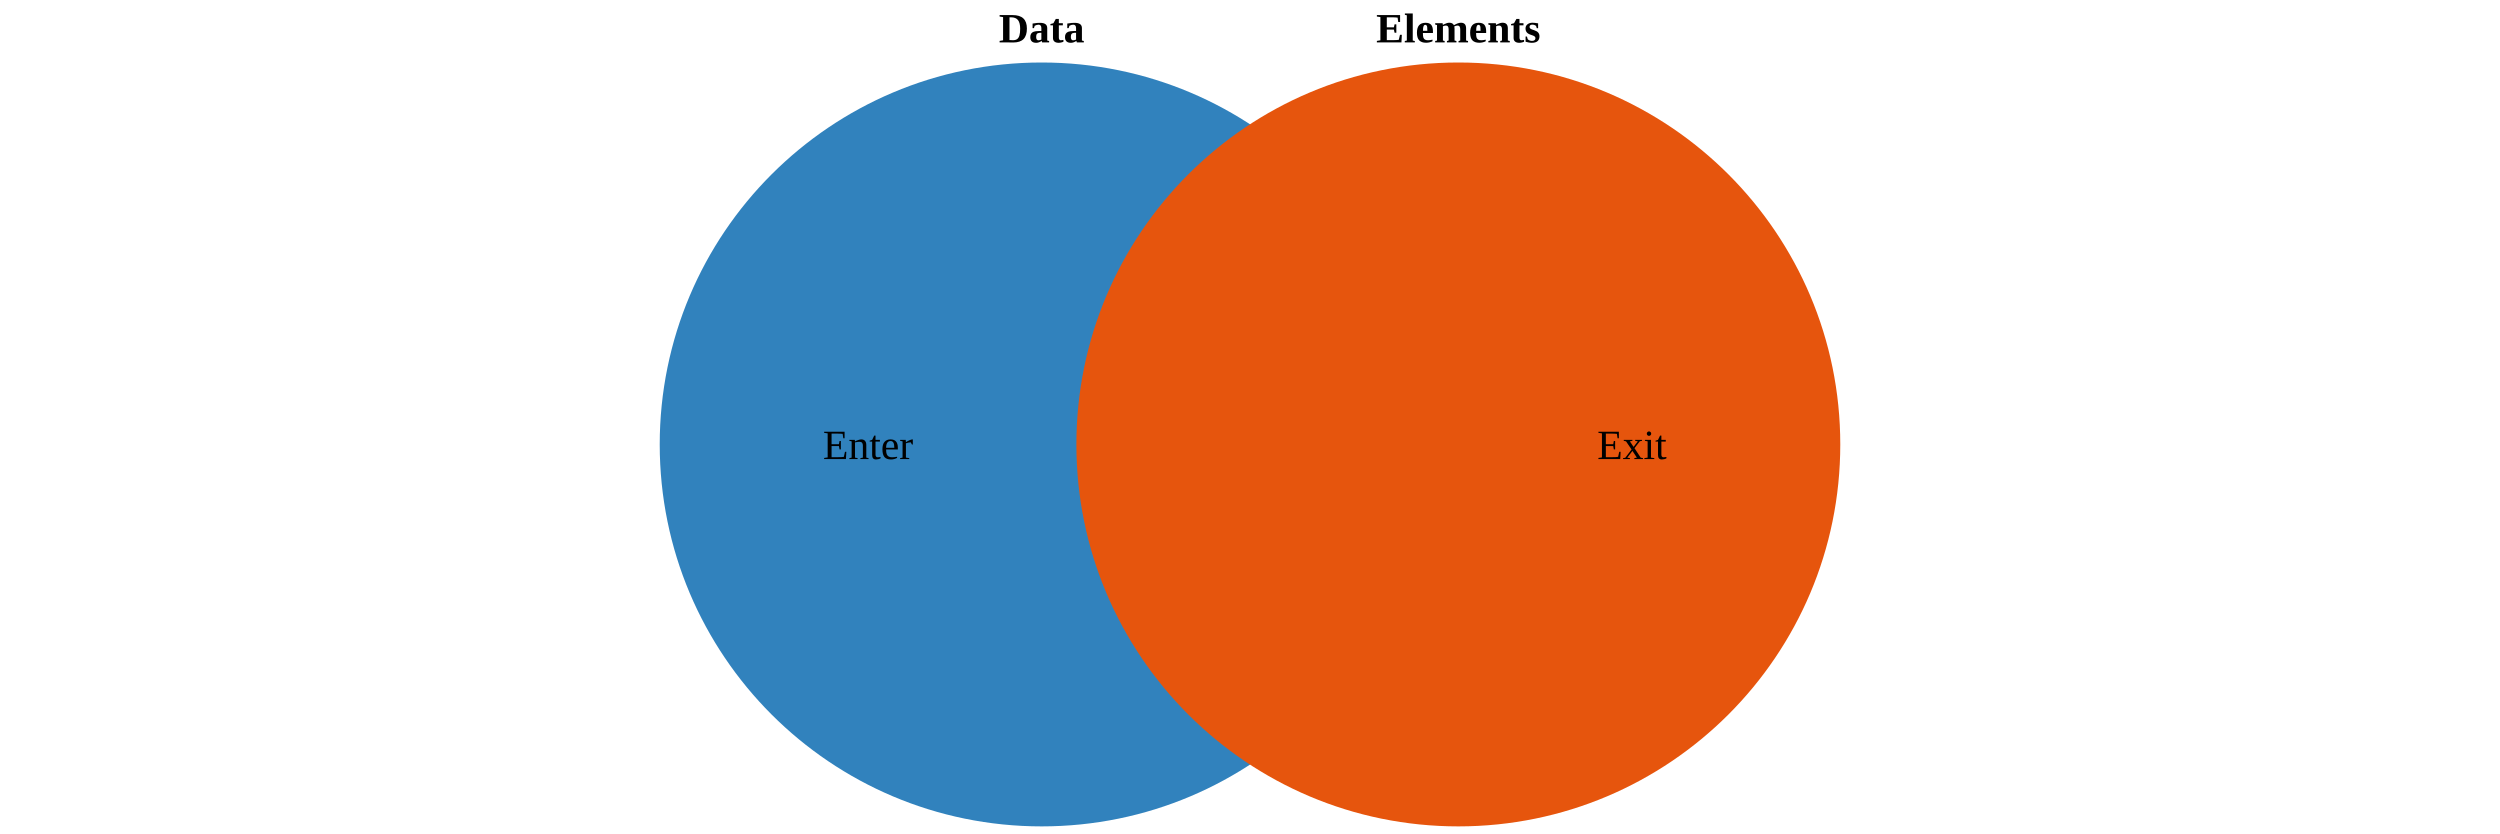
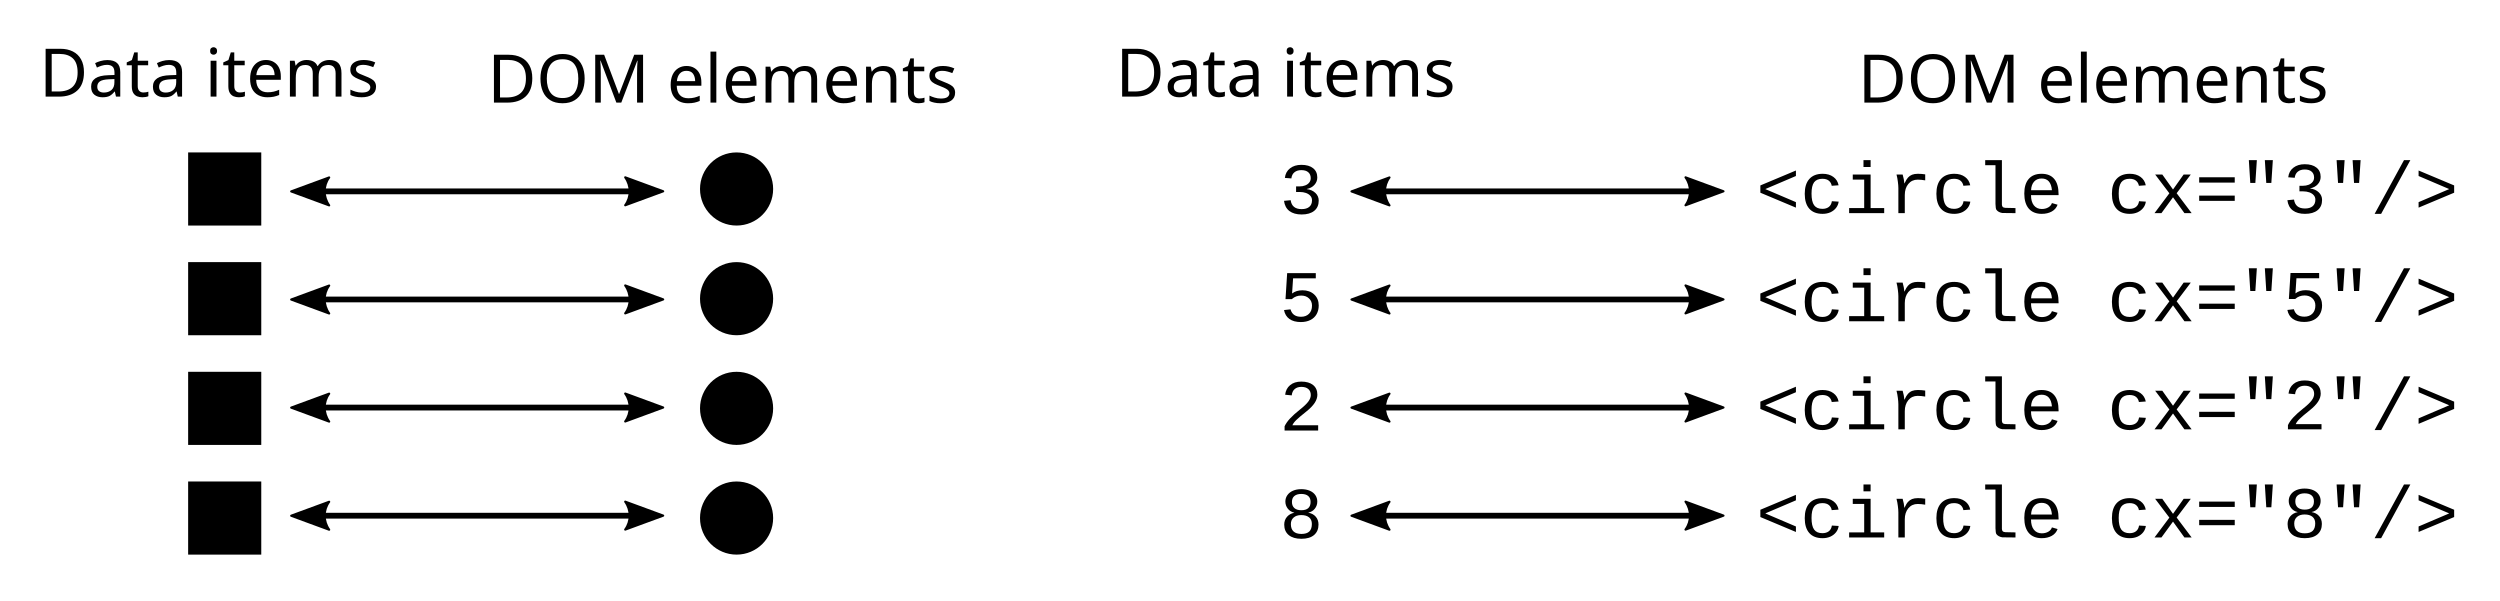
- <svg width="720" height="240">
-   <g transform="translate(0,128)">
-     <g transform="translate(300)">
-       <circle r="110" style="fill: rgb(49, 130, 189);" />
-       <text y="-120" dy=".35em" text-anchor="middle" style="font-weight: bold;">Data</text>
-       <text x="-50" dy=".35em" text-anchor="middle">Enter</text>
-     </g>
-     <text x="360" dy=".35em" text-anchor="middle">Update</text>
-     <g transform="translate(420)">
-       <circle r="110" style="fill: rgb(230, 85, 13);" />
-       <text y="-120" dy=".35em" text-anchor="middle" style="font-weight: bold;">Elements</text>
-       <text x="50" dy=".35em" text-anchor="middle">Exit</text>
-     </g>
+ <svg xmlns="http://www.w3.org/2000/svg" width="547.01" height="131.351" viewBox="0 0 547.01 131.351" version="1.1" id="svg8">
+   <defs id="defs2">
+     <marker style="overflow:visible" id="marker8169" refX="0" refY="0" orient="auto">
+       <path transform="scale(-0.6)" d="M 8.719,4.034 -2.207,0.016 8.719,-4.002 c -1.745,2.372 -1.735,5.617 -6e-7,8.035 z" style="fill:#000000;fill-opacity:1;fill-rule:evenodd;stroke:#000000;stroke-width:0.625;stroke-linejoin:round;stroke-opacity:1" id="path8167" />
+     </marker>
+     <marker style="overflow:visible" id="marker8039" refX="0" refY="0" orient="auto">
+       <path transform="scale(0.6)" d="M 8.719,4.034 -2.207,0.016 8.719,-4.002 c -1.745,2.372 -1.735,5.617 -6e-7,8.035 z" style="fill:#000000;fill-opacity:1;fill-rule:evenodd;stroke:#000000;stroke-width:0.625;stroke-linejoin:round;stroke-opacity:1" id="path8037" />
+     </marker>
+     <marker style="overflow:visible" id="marker7903" refX="0" refY="0" orient="auto">
+       <path transform="scale(-0.6)" d="M 8.719,4.034 -2.207,0.016 8.719,-4.002 c -1.745,2.372 -1.735,5.617 -6e-7,8.035 z" style="fill:#000000;fill-opacity:1;fill-rule:evenodd;stroke:#000000;stroke-width:0.625;stroke-linejoin:round;stroke-opacity:1" id="path7901" />
+     </marker>
+     <marker style="overflow:visible" id="marker7785" refX="0" refY="0" orient="auto">
+       <path transform="scale(0.6)" d="M 8.719,4.034 -2.207,0.016 8.719,-4.002 c -1.745,2.372 -1.735,5.617 -6e-7,8.035 z" style="fill:#000000;fill-opacity:1;fill-rule:evenodd;stroke:#000000;stroke-width:0.625;stroke-linejoin:round;stroke-opacity:1" id="path7783" />
+     </marker>
+     <marker orient="auto" refY="0" refX="0" id="marker7649" style="overflow:visible">
+       <path id="path7647" style="fill:#000000;fill-opacity:1;fill-rule:evenodd;stroke:#000000;stroke-width:0.625;stroke-linejoin:round;stroke-opacity:1" d="M 8.719,4.034 -2.207,0.016 8.719,-4.002 c -1.745,2.372 -1.735,5.617 -6e-7,8.035 z" transform="scale(-0.6)" />
+     </marker>
+     <marker orient="auto" refY="0" refX="0" id="marker7543" style="overflow:visible">
+       <path id="path7541" style="fill:#000000;fill-opacity:1;fill-rule:evenodd;stroke:#000000;stroke-width:0.625;stroke-linejoin:round;stroke-opacity:1" d="M 8.719,4.034 -2.207,0.016 8.719,-4.002 c -1.745,2.372 -1.735,5.617 -6e-7,8.035 z" transform="scale(0.6)" />
+     </marker>
+     <marker style="overflow:visible" id="marker7419" refX="0" refY="0" orient="auto">
+       <path transform="scale(-0.6)" d="M 8.719,4.034 -2.207,0.016 8.719,-4.002 c -1.745,2.372 -1.735,5.617 -6e-7,8.035 z" style="fill:#000000;fill-opacity:1;fill-rule:evenodd;stroke:#000000;stroke-width:0.625;stroke-linejoin:round;stroke-opacity:1" id="path7417" />
+     </marker>
+     <marker style="overflow:visible" id="marker7325" refX="0" refY="0" orient="auto">
+       <path transform="scale(0.6)" d="M 8.719,4.034 -2.207,0.016 8.719,-4.002 c -1.745,2.372 -1.735,5.617 -6e-7,8.035 z" style="fill:#000000;fill-opacity:1;fill-rule:evenodd;stroke:#000000;stroke-width:0.625;stroke-linejoin:round;stroke-opacity:1" id="path7323" />
+     </marker>
+     <marker style="overflow:visible" id="marker6995" refX="0" refY="0" orient="auto">
+       <path transform="scale(-0.6)" d="M 8.719,4.034 -2.207,0.016 8.719,-4.002 c -1.745,2.372 -1.735,5.617 -6e-7,8.035 z" style="fill:#000000;fill-opacity:1;fill-rule:evenodd;stroke:#000000;stroke-width:0.625;stroke-linejoin:round;stroke-opacity:1" id="path6993" />
+     </marker>
+     <marker style="overflow:visible" id="marker6901" refX="0" refY="0" orient="auto">
+       <path transform="scale(0.6)" d="M 8.719,4.034 -2.207,0.016 8.719,-4.002 c -1.745,2.372 -1.735,5.617 -6e-7,8.035 z" style="fill:#000000;fill-opacity:1;fill-rule:evenodd;stroke:#000000;stroke-width:0.625;stroke-linejoin:round;stroke-opacity:1" id="path6899" />
+     </marker>
+     <marker style="overflow:visible" id="marker6801" refX="0" refY="0" orient="auto">
+       <path transform="scale(-0.6)" d="M 8.719,4.034 -2.207,0.016 8.719,-4.002 c -1.745,2.372 -1.735,5.617 -6e-7,8.035 z" style="fill:#000000;fill-opacity:1;fill-rule:evenodd;stroke:#000000;stroke-width:0.625;stroke-linejoin:round;stroke-opacity:1" id="path6799" />
+     </marker>
+     <marker style="overflow:visible" id="marker6719" refX="0" refY="0" orient="auto">
+       <path transform="scale(0.6)" d="M 8.719,4.034 -2.207,0.016 8.719,-4.002 c -1.745,2.372 -1.735,5.617 -6e-7,8.035 z" style="fill:#000000;fill-opacity:1;fill-rule:evenodd;stroke:#000000;stroke-width:0.625;stroke-linejoin:round;stroke-opacity:1" id="path6717" />
+     </marker>
+     <marker orient="auto" refY="0" refX="0" id="marker6583" style="overflow:visible">
+       <path id="path6581" style="fill:#000000;fill-opacity:1;fill-rule:evenodd;stroke:#000000;stroke-width:0.625;stroke-linejoin:round;stroke-opacity:1" d="M 8.719,4.034 -2.207,0.016 8.719,-4.002 c -1.745,2.372 -1.735,5.617 -6e-7,8.035 z" transform="scale(-0.6)" />
+     </marker>
+     <marker orient="auto" refY="0" refX="0" id="marker6513" style="overflow:visible">
+       <path id="path6511" style="fill:#000000;fill-opacity:1;fill-rule:evenodd;stroke:#000000;stroke-width:0.625;stroke-linejoin:round;stroke-opacity:1" d="M 8.719,4.034 -2.207,0.016 8.719,-4.002 c -1.745,2.372 -1.735,5.617 -6e-7,8.035 z" transform="scale(0.6)" />
+     </marker>
+     <marker orient="auto" refY="0" refX="0" id="marker5285" style="overflow:visible">
+       <path id="path5283" style="fill:#000000;fill-opacity:1;fill-rule:evenodd;stroke:#000000;stroke-width:0.625;stroke-linejoin:round;stroke-opacity:1" d="M 8.719,4.034 -2.207,0.016 8.719,-4.002 c -1.745,2.372 -1.735,5.617 -6e-7,8.035 z" transform="scale(-0.6)" />
+     </marker>
+     <marker orient="auto" refY="0" refX="0" id="marker5239" style="overflow:visible">
+       <path id="path5237" style="fill:#000000;fill-opacity:1;fill-rule:evenodd;stroke:#000000;stroke-width:0.625;stroke-linejoin:round;stroke-opacity:1" d="M 8.719,4.034 -2.207,0.016 8.719,-4.002 c -1.745,2.372 -1.735,5.617 -6e-7,8.035 z" transform="scale(0.6)" />
+     </marker>
+     <marker style="overflow:visible" id="marker4921" refX="0" refY="0" orient="auto">
+       <path transform="scale(-0.6)" d="M 8.719,4.034 -2.207,0.016 8.719,-4.002 c -1.745,2.372 -1.735,5.617 -6e-7,8.035 z" style="fill:#000000;fill-opacity:1;fill-rule:evenodd;stroke:#000000;stroke-width:0.625;stroke-linejoin:round;stroke-opacity:1" id="path4919" />
+     </marker>
+     <marker style="overflow:visible" id="marker4887" refX="0" refY="0" orient="auto">
+       <path transform="scale(0.6)" d="M 8.719,4.034 -2.207,0.016 8.719,-4.002 c -1.745,2.372 -1.735,5.617 -6e-7,8.035 z" style="fill:#000000;fill-opacity:1;fill-rule:evenodd;stroke:#000000;stroke-width:0.625;stroke-linejoin:round;stroke-opacity:1" id="path4885" />
+     </marker>
+     <marker orient="auto" refY="0" refX="0" id="Arrow2Mend" style="overflow:visible">
+       <path id="path4564" style="fill:#000000;fill-opacity:1;fill-rule:evenodd;stroke:#000000;stroke-width:0.625;stroke-linejoin:round;stroke-opacity:1" d="M 8.719,4.034 -2.207,0.016 8.719,-4.002 c -1.745,2.372 -1.735,5.617 -6e-7,8.035 z" transform="scale(-0.6)" />
+     </marker>
+     <marker orient="auto" refY="0" refX="0" id="Arrow2Mstart" style="overflow:visible">
+       <path id="path4561" style="fill:#000000;fill-opacity:1;fill-rule:evenodd;stroke:#000000;stroke-width:0.625;stroke-linejoin:round;stroke-opacity:1" d="M 8.719,4.034 -2.207,0.016 8.719,-4.002 c -1.745,2.372 -1.735,5.617 -6e-7,8.035 z" transform="scale(0.6)" />
+     </marker>
+     <marker orient="auto" refY="0" refX="0" id="Arrow1Mstart" style="overflow:visible">
+       <path id="path4543" d="M 0,0 5,-5 -12.5,0 5,5 Z" style="fill:#000000;fill-opacity:1;fill-rule:evenodd;stroke:#000000;stroke-width:1pt;stroke-opacity:1" transform="matrix(0.4,0,0,0.4,4,0)" />
+     </marker>
+   </defs>
+   <g id="layer1" transform="translate(25.16602,-219.9157)">
+     <rect style="fill:#000000;fill-opacity:1;stroke:none;stroke-width:1;stroke-linecap:round;stroke-linejoin:miter;stroke-miterlimit:4;stroke-dasharray:none;stroke-opacity:1" id="rect8" width="16" height="16" x="16" y="253.267" />
+     <rect style="fill:#000000;fill-opacity:1;stroke:none;stroke-width:1;stroke-linecap:round;stroke-linejoin:miter;stroke-miterlimit:4;stroke-dasharray:none;stroke-opacity:1" id="rect10" width="16" height="16" x="16" y="277.267" />
+     <rect style="fill:#000000;fill-opacity:1;stroke:none;stroke-width:1;stroke-linecap:round;stroke-linejoin:miter;stroke-miterlimit:4;stroke-dasharray:none;stroke-opacity:1" id="rect12" width="16" height="16" x="16" y="301.267" />
+     <rect style="fill:#000000;fill-opacity:1;stroke:none;stroke-width:1;stroke-linecap:round;stroke-linejoin:miter;stroke-miterlimit:4;stroke-dasharray:none;stroke-opacity:1" id="rect14" width="16" height="16" x="16" y="325.267" />
+     <circle style="fill:#000000;fill-opacity:1;stroke:none;stroke-width:1;stroke-linecap:round;stroke-linejoin:miter;stroke-miterlimit:4;stroke-dasharray:none;stroke-opacity:1" id="path16" cx="136" cy="261.267" r="8" />
+     <circle style="fill:#000000;fill-opacity:1;stroke:none;stroke-width:1;stroke-linecap:round;stroke-linejoin:miter;stroke-miterlimit:4;stroke-dasharray:none;stroke-opacity:1" id="path18" cx="136" cy="285.267" r="8" />
+     <circle style="fill:#000000;fill-opacity:1;stroke:none;stroke-width:1;stroke-linecap:round;stroke-linejoin:miter;stroke-miterlimit:4;stroke-dasharray:none;stroke-opacity:1" id="path20" cx="136" cy="309.267" r="8" />
+     <circle style="fill:#000000;fill-opacity:1;stroke:none;stroke-width:1;stroke-linecap:round;stroke-linejoin:miter;stroke-miterlimit:4;stroke-dasharray:none;stroke-opacity:1" id="path22" cx="136" cy="333.267" r="8" />
+     <path style="fill:none;stroke:#000000;stroke-width:1.266px;stroke-linecap:butt;stroke-linejoin:miter;stroke-opacity:1;marker-start:url(#Arrow2Mstart);marker-end:url(#Arrow2Mend)" d="m 40.231,261.785 c 78.026,0 78.026,0 78.026,0" id="path24" />
+     <path id="path4883" d="m 40.231,285.44 c 78.026,0 78.026,0 78.026,0" style="fill:none;stroke:#000000;stroke-width:1.266px;stroke-linecap:butt;stroke-linejoin:miter;stroke-opacity:1;marker-start:url(#marker4887);marker-end:url(#marker4921)" />
+     <path style="fill:none;stroke:#000000;stroke-width:1.266px;stroke-linecap:butt;stroke-linejoin:miter;stroke-opacity:1;marker-start:url(#marker5239);marker-end:url(#marker5285)" d="m 40.231,309.094 c 78.026,0 78.026,0 78.026,0" id="path5235" />
+     <path id="path5491" d="m 40.231,332.748 c 78.026,0 78.026,0 78.026,0" style="fill:none;stroke:#000000;stroke-width:1.266px;stroke-linecap:butt;stroke-linejoin:miter;stroke-opacity:1;marker-start:url(#marker6513);marker-end:url(#marker6583)" />
+     <text xml:space="preserve" style="font-style:normal;font-weight:normal;font-size:14.667px;line-height:1.25;font-family:sans-serif;letter-spacing:0px;word-spacing:0px;fill:#000000;fill-opacity:1;stroke:none" x="-16.605" y="241.059" id="text5905">
+       <tspan id="tspan5903" x="-16.605" y="241.059">Data items</tspan>
+     </text>
+     <text xml:space="preserve" style="font-style:normal;font-weight:normal;font-size:14.667px;line-height:1.25;font-family:sans-serif;letter-spacing:0px;word-spacing:0px;fill:#000000;fill-opacity:1;stroke:none" x="81.487" y="242.367" id="text5909">
+       <tspan id="tspan5907" x="81.487" y="242.367">DOM elements</tspan>
+     </text>
+     <path id="path7275" d="m 272.231,261.785 c 78.026,0 78.026,0 78.026,0" style="fill:none;stroke:#000000;stroke-width:1.266px;stroke-linecap:butt;stroke-linejoin:miter;stroke-opacity:1;marker-start:url(#marker7325);marker-end:url(#marker7419)" />
+     <path style="fill:none;stroke:#000000;stroke-width:1.266px;stroke-linecap:butt;stroke-linejoin:miter;stroke-opacity:1;marker-start:url(#marker7543);marker-end:url(#marker7649)" d="m 272.231,285.44 c 78.026,0 78.026,0 78.026,0" id="path7277" />
+     <path id="path7279" d="m 272.231,309.094 c 78.026,0 78.026,0 78.026,0" style="fill:none;stroke:#000000;stroke-width:1.266px;stroke-linecap:butt;stroke-linejoin:miter;stroke-opacity:1;marker-start:url(#marker7785);marker-end:url(#marker7903)" />
+     <path style="fill:none;stroke:#000000;stroke-width:1.266px;stroke-linecap:butt;stroke-linejoin:miter;stroke-opacity:1;marker-start:url(#marker8039);marker-end:url(#marker8169)" d="m 272.231,332.748 c 78.026,0 78.026,0 78.026,0" id="path7281" />
+     <text id="text7285" y="241.059" x="218.941" style="font-style:normal;font-weight:normal;font-size:14.667px;line-height:1.25;font-family:sans-serif;letter-spacing:0px;word-spacing:0px;fill:#000000;fill-opacity:1;stroke:none" xml:space="preserve">
+       <tspan y="241.059" x="218.941" id="tspan7283">Data items</tspan>
+     </text>
+     <text id="text7289" y="242.367" x="381.342" style="font-style:normal;font-weight:normal;font-size:14.667px;line-height:1.25;font-family:sans-serif;letter-spacing:0px;word-spacing:0px;fill:#000000;fill-opacity:1;stroke:none" xml:space="preserve">
+       <tspan y="242.367" x="381.342" id="tspan7287">DOM elements</tspan>
+     </text>
+     <text xml:space="preserve" style="font-style:normal;font-weight:normal;font-size:40px;line-height:1.25;font-family:sans-serif;letter-spacing:0px;word-spacing:0px;fill:#000000;fill-opacity:1;stroke:none" x="254.781" y="266.688" id="text7293">
+       <tspan id="tspan7291" x="254.781" y="266.688" style="font-style:normal;font-variant:normal;font-weight:normal;font-stretch:normal;font-size:16px;font-family:'Courier New';-inkscape-font-specification:'Courier New'">3</tspan>
+     </text>
+     <text id="text7297" y="290.225" x="254.781" style="font-style:normal;font-weight:normal;font-size:40px;line-height:1.25;font-family:sans-serif;letter-spacing:0px;word-spacing:0px;fill:#000000;fill-opacity:1;stroke:none" xml:space="preserve">
+       <tspan style="font-style:normal;font-variant:normal;font-weight:normal;font-stretch:normal;font-size:16px;font-family:'Courier New';-inkscape-font-specification:'Courier New'" y="290.225" x="254.781" id="tspan7295">5</tspan>
+     </text>
+     <text xml:space="preserve" style="font-style:normal;font-weight:normal;font-size:40px;line-height:1.25;font-family:sans-serif;letter-spacing:0px;word-spacing:0px;fill:#000000;fill-opacity:1;stroke:none" x="254.781" y="314.113" id="text7301">
+       <tspan id="tspan7299" x="254.781" y="314.113" style="font-style:normal;font-variant:normal;font-weight:normal;font-stretch:normal;font-size:16px;font-family:'Courier New';-inkscape-font-specification:'Courier New'">2</tspan>
+     </text>
+     <text id="text7305" y="337.65" x="254.781" style="font-style:normal;font-weight:normal;font-size:40px;line-height:1.25;font-family:sans-serif;letter-spacing:0px;word-spacing:0px;fill:#000000;fill-opacity:1;stroke:none" xml:space="preserve">
+       <tspan style="font-style:normal;font-variant:normal;font-weight:normal;font-stretch:normal;font-size:16px;font-family:'Courier New';-inkscape-font-specification:'Courier New'" y="337.65" x="254.781" id="tspan7303">8</tspan>
+     </text>
+     <text id="text7309" y="266.551" x="359.102" style="font-style:normal;font-variant:normal;font-weight:normal;font-stretch:normal;font-size:40px;line-height:1.25;font-family:'Courier New';-inkscape-font-specification:'Courier New';letter-spacing:0px;word-spacing:0px;fill:#000000;fill-opacity:1;stroke:none" xml:space="preserve">
+       <tspan style="font-style:normal;font-variant:normal;font-weight:normal;font-stretch:normal;font-size:16px;font-family:'Courier New';-inkscape-font-specification:'Courier New'" y="266.551" x="359.102" id="tspan7307">&lt;circle cx="3"/&gt;</tspan>
+     </text>
+     <text xml:space="preserve" style="font-style:normal;font-variant:normal;font-weight:normal;font-stretch:normal;font-size:40px;line-height:1.25;font-family:'Courier New';-inkscape-font-specification:'Courier New';letter-spacing:0px;word-spacing:0px;fill:#000000;fill-opacity:1;stroke:none" x="359.102" y="290.205" id="text7313">
+       <tspan id="tspan7311" x="359.102" y="290.205" style="font-style:normal;font-variant:normal;font-weight:normal;font-stretch:normal;font-size:16px;font-family:'Courier New';-inkscape-font-specification:'Courier New'">&lt;circle cx="5"/&gt;</tspan>
+     </text>
+     <text id="text7317" y="313.859" x="359.102" style="font-style:normal;font-variant:normal;font-weight:normal;font-stretch:normal;font-size:40px;line-height:1.25;font-family:'Courier New';-inkscape-font-specification:'Courier New';letter-spacing:0px;word-spacing:0px;fill:#000000;fill-opacity:1;stroke:none" xml:space="preserve">
+       <tspan style="font-style:normal;font-variant:normal;font-weight:normal;font-stretch:normal;font-size:16px;font-family:'Courier New';-inkscape-font-specification:'Courier New'" y="313.859" x="359.102" id="tspan7315">&lt;circle cx="2"/&gt;</tspan>
+     </text>
+     <text xml:space="preserve" style="font-style:normal;font-variant:normal;font-weight:normal;font-stretch:normal;font-size:40px;line-height:1.25;font-family:'Courier New';-inkscape-font-specification:'Courier New';letter-spacing:0px;word-spacing:0px;fill:#000000;fill-opacity:1;stroke:none" x="359.102" y="337.514" id="text7321">
+       <tspan id="tspan7319" x="359.102" y="337.514" style="font-style:normal;font-variant:normal;font-weight:normal;font-stretch:normal;font-size:16px;font-family:'Courier New';-inkscape-font-specification:'Courier New'">&lt;circle cx="8"/&gt;</tspan>
+     </text>
  </g>
</svg>
